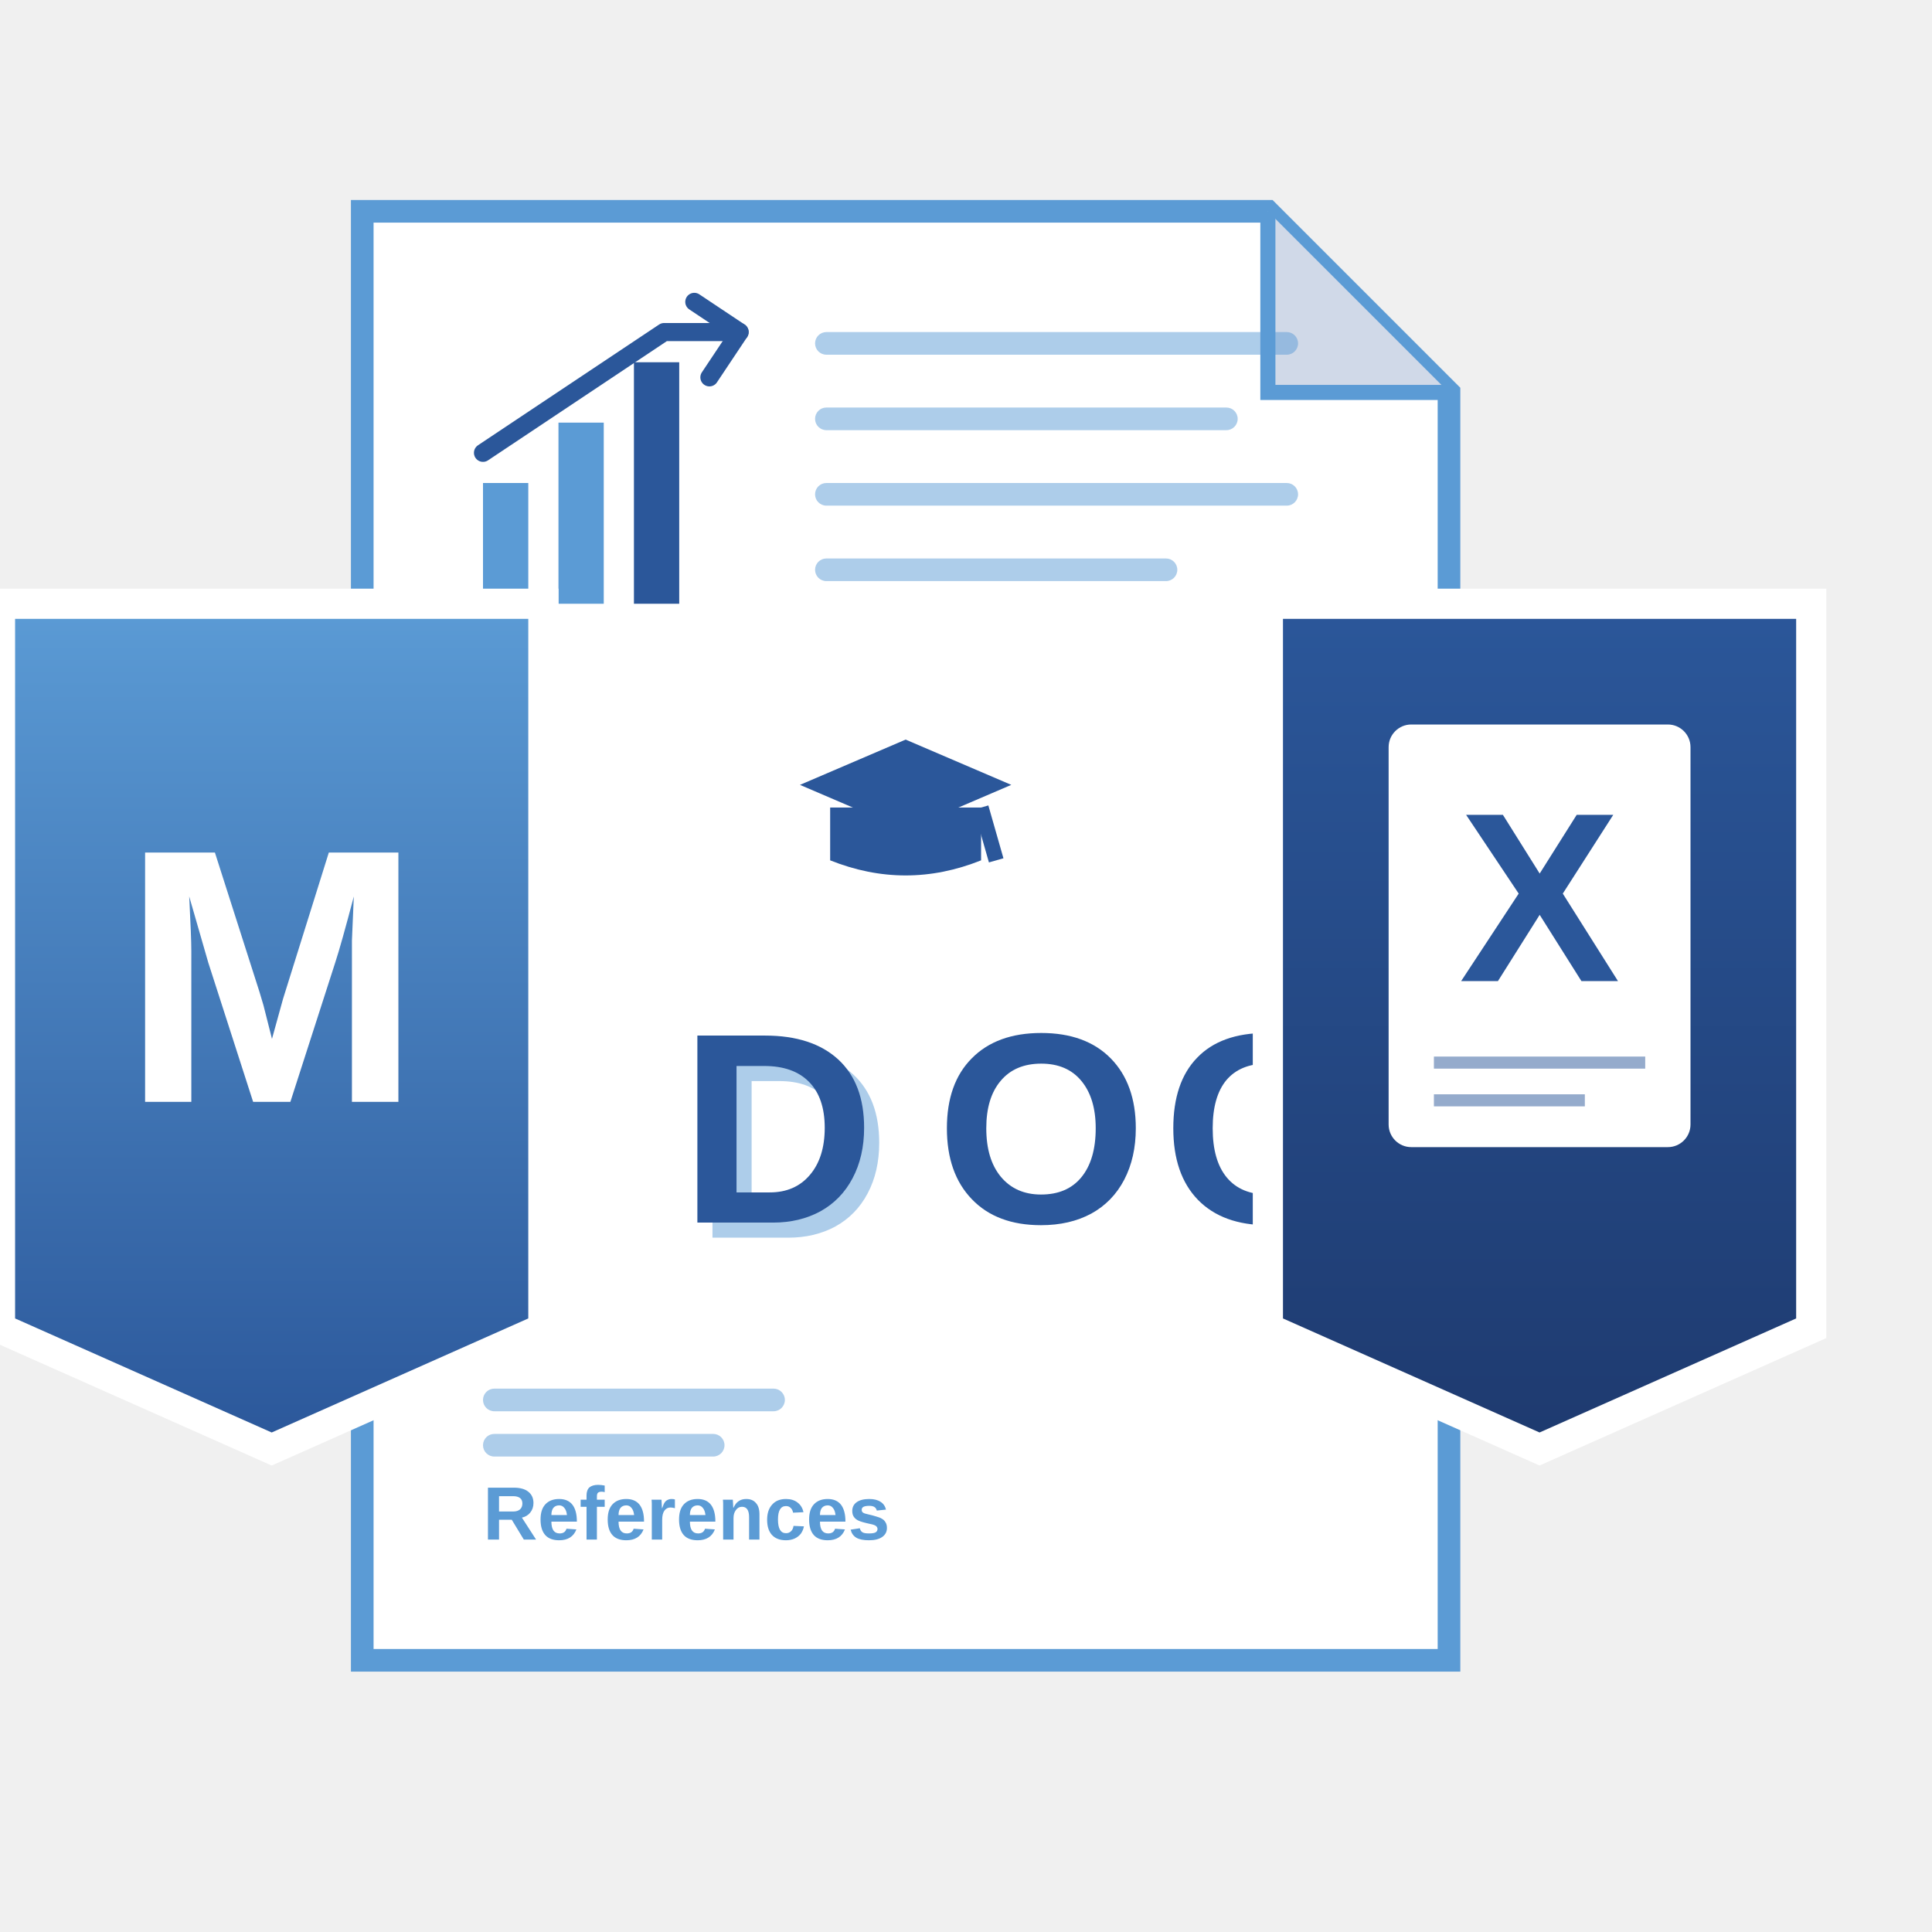
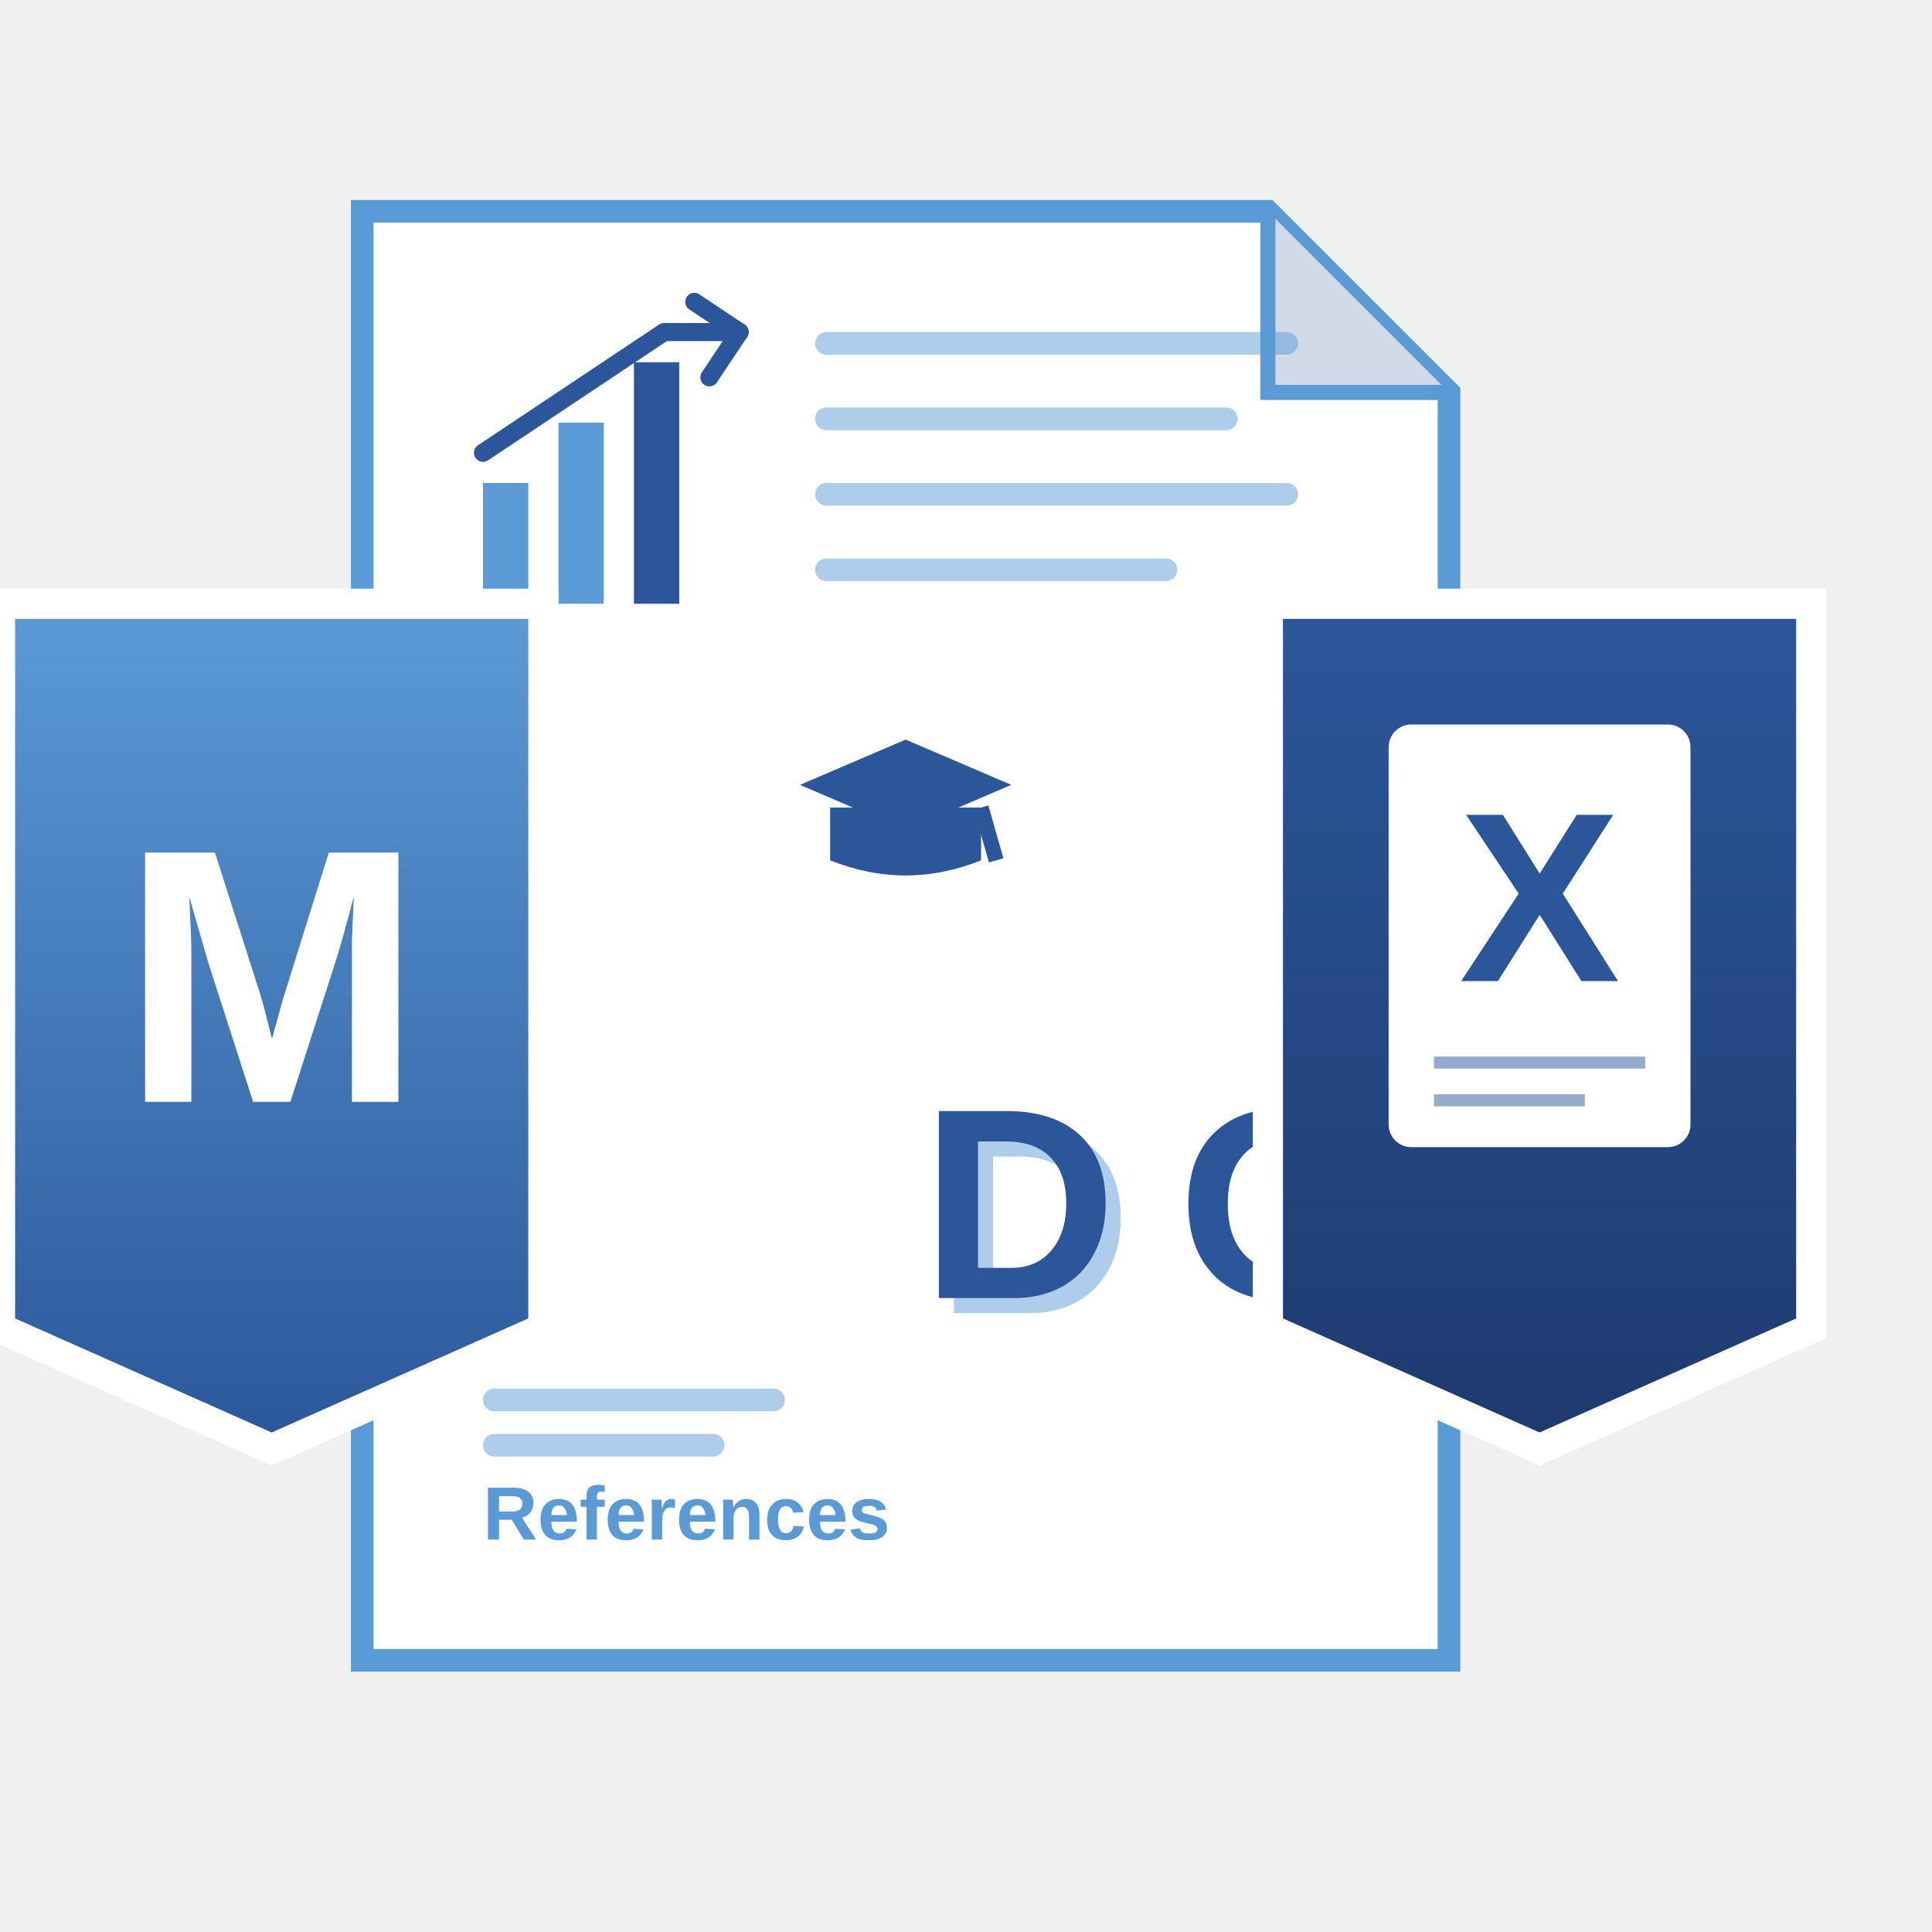
<svg xmlns="http://www.w3.org/2000/svg" viewBox="0 0 128 128" fill="none">
  <defs>
    <linearGradient id="mGrad" x1="0" y1="0" x2="0" y2="1">
      <stop offset="0" stop-color="#5B9BD5" />
      <stop offset="1" stop-color="#2B579A" />
    </linearGradient>
    <linearGradient id="wGrad" x1="0" y1="0" x2="0" y2="1">
      <stop offset="0" stop-color="#2B579A" />
      <stop offset="1" stop-color="#1E3A6F" />
    </linearGradient>
  </defs>
  <g transform="translate(36 26) rotate(-3 28 39)">
    <rect x="0" y="0" width="56" height="78" rx="2" fill="#E8F0FA" stroke="#A0B8D8" stroke-width="1" />
  </g>
  <g transform="translate(30 20)">
    <rect x="0" y="0" width="60" height="84" rx="2" fill="#F5F8FC" stroke="#A0B8D8" stroke-width="1" />
  </g>
  <g transform="translate(24 14)">
    <path d="M0 0 L60 0 L72 12 L72 96 L0 96 Z" fill="white" stroke="#5B9BD5" stroke-width="1.5" />
    <path d="M60 0 L60 12 L72 12" fill="#D0D9E8" stroke="#5B9BD5" stroke-width="1" />
    <g transform="translate(8 8)">
      <rect x="0" y="10" width="3" height="8" fill="#5B9BD5" />
      <rect x="5" y="6" width="3" height="12" fill="#5B9BD5" />
      <rect x="10" y="2" width="3" height="16" fill="#2B579A" />
      <path d="M0 8 L6 4 L12 0 L17 0" stroke="#2B579A" stroke-width="1.2" stroke-linecap="round" stroke-linejoin="round" fill="none" />
      <path d="M14 -2 L17 0 L15 3" stroke="#2B579A" stroke-width="1.2" stroke-linecap="round" stroke-linejoin="round" fill="none" />
    </g>
    <g transform="translate(30 8)">
      <rect x="0" y="0" width="32" height="1.5" rx="0.75" fill="#5B9BD5" opacity="0.5" />
      <rect x="0" y="5" width="28" height="1.5" rx="0.75" fill="#5B9BD5" opacity="0.5" />
      <rect x="0" y="10" width="32" height="1.5" rx="0.75" fill="#5B9BD5" opacity="0.5" />
      <rect x="0" y="15" width="24" height="1.5" rx="0.75" fill="#5B9BD5" opacity="0.5" />
    </g>
    <g transform="translate(36 38)">
      <path d="M-7 0 L0 -3 L7 0 L0 3 Z" fill="#2B579A" />
      <path d="M-5 1.5 L-5 5 Q0 7 5 5 L5 1.5" fill="#2B579A" />
      <line x1="5" y1="1.5" x2="6" y2="5" stroke="#2B579A" stroke-width="1" />
    </g>
-     <g transform="translate(36 62)">
+     <g transform="translate(52 67)">
      <text x="-14" y="6" text-anchor="start" fill="#5B9BD5" opacity="0.5" font-size="18" font-family="Arial, sans-serif" font-weight="900">D</text>
      <text x="-15" y="5" text-anchor="start" fill="#2B579A" font-size="18" font-family="Arial, sans-serif" font-weight="900">D</text>
      <text x="2" y="5" text-anchor="start" fill="#2B579A" font-size="18" font-family="Arial, sans-serif" font-weight="900">O</text>
      <text x="17" y="5" text-anchor="start" fill="#2B579A" font-size="18" font-family="Arial, sans-serif" font-weight="900">C</text>
    </g>
    <g transform="translate(8 78)">
      <rect x="0" y="0" width="20" height="1.5" rx="0.75" fill="#5B9BD5" opacity="0.5" />
      <rect x="0" y="3" width="16" height="1.5" rx="0.75" fill="#5B9BD5" opacity="0.5" />
      <text x="0" y="10" fill="#5B9BD5" font-size="5" font-family="Arial, sans-serif" font-weight="700">References</text>
    </g>
  </g>
  <g transform="translate(0 40)">
    <path d="M0 0 L36 0 L36 48 L18 56 L0 48 Z" fill="url(#mGrad)" stroke="white" stroke-width="2" />
    <text x="18" y="33" text-anchor="middle" fill="white" font-size="24" font-family="Arial, sans-serif" font-weight="900">M</text>
  </g>
  <g transform="translate(84 40)">
    <path d="M0 0 L36 0 L36 48 L18 56 L0 48 Z" fill="url(#wGrad)" stroke="white" stroke-width="2" />
    <rect x="8" y="8" width="20" height="28" rx="1.5" fill="white" />
    <text x="18" y="25" text-anchor="middle" fill="#2B579A" font-size="16" font-family="Arial, sans-serif" font-weight="900">X</text>
    <rect x="11" y="30" width="14" height="0.8" fill="#2B579A" opacity="0.5" />
    <rect x="11" y="32.5" width="10" height="0.8" fill="#2B579A" opacity="0.5" />
  </g>
</svg>
